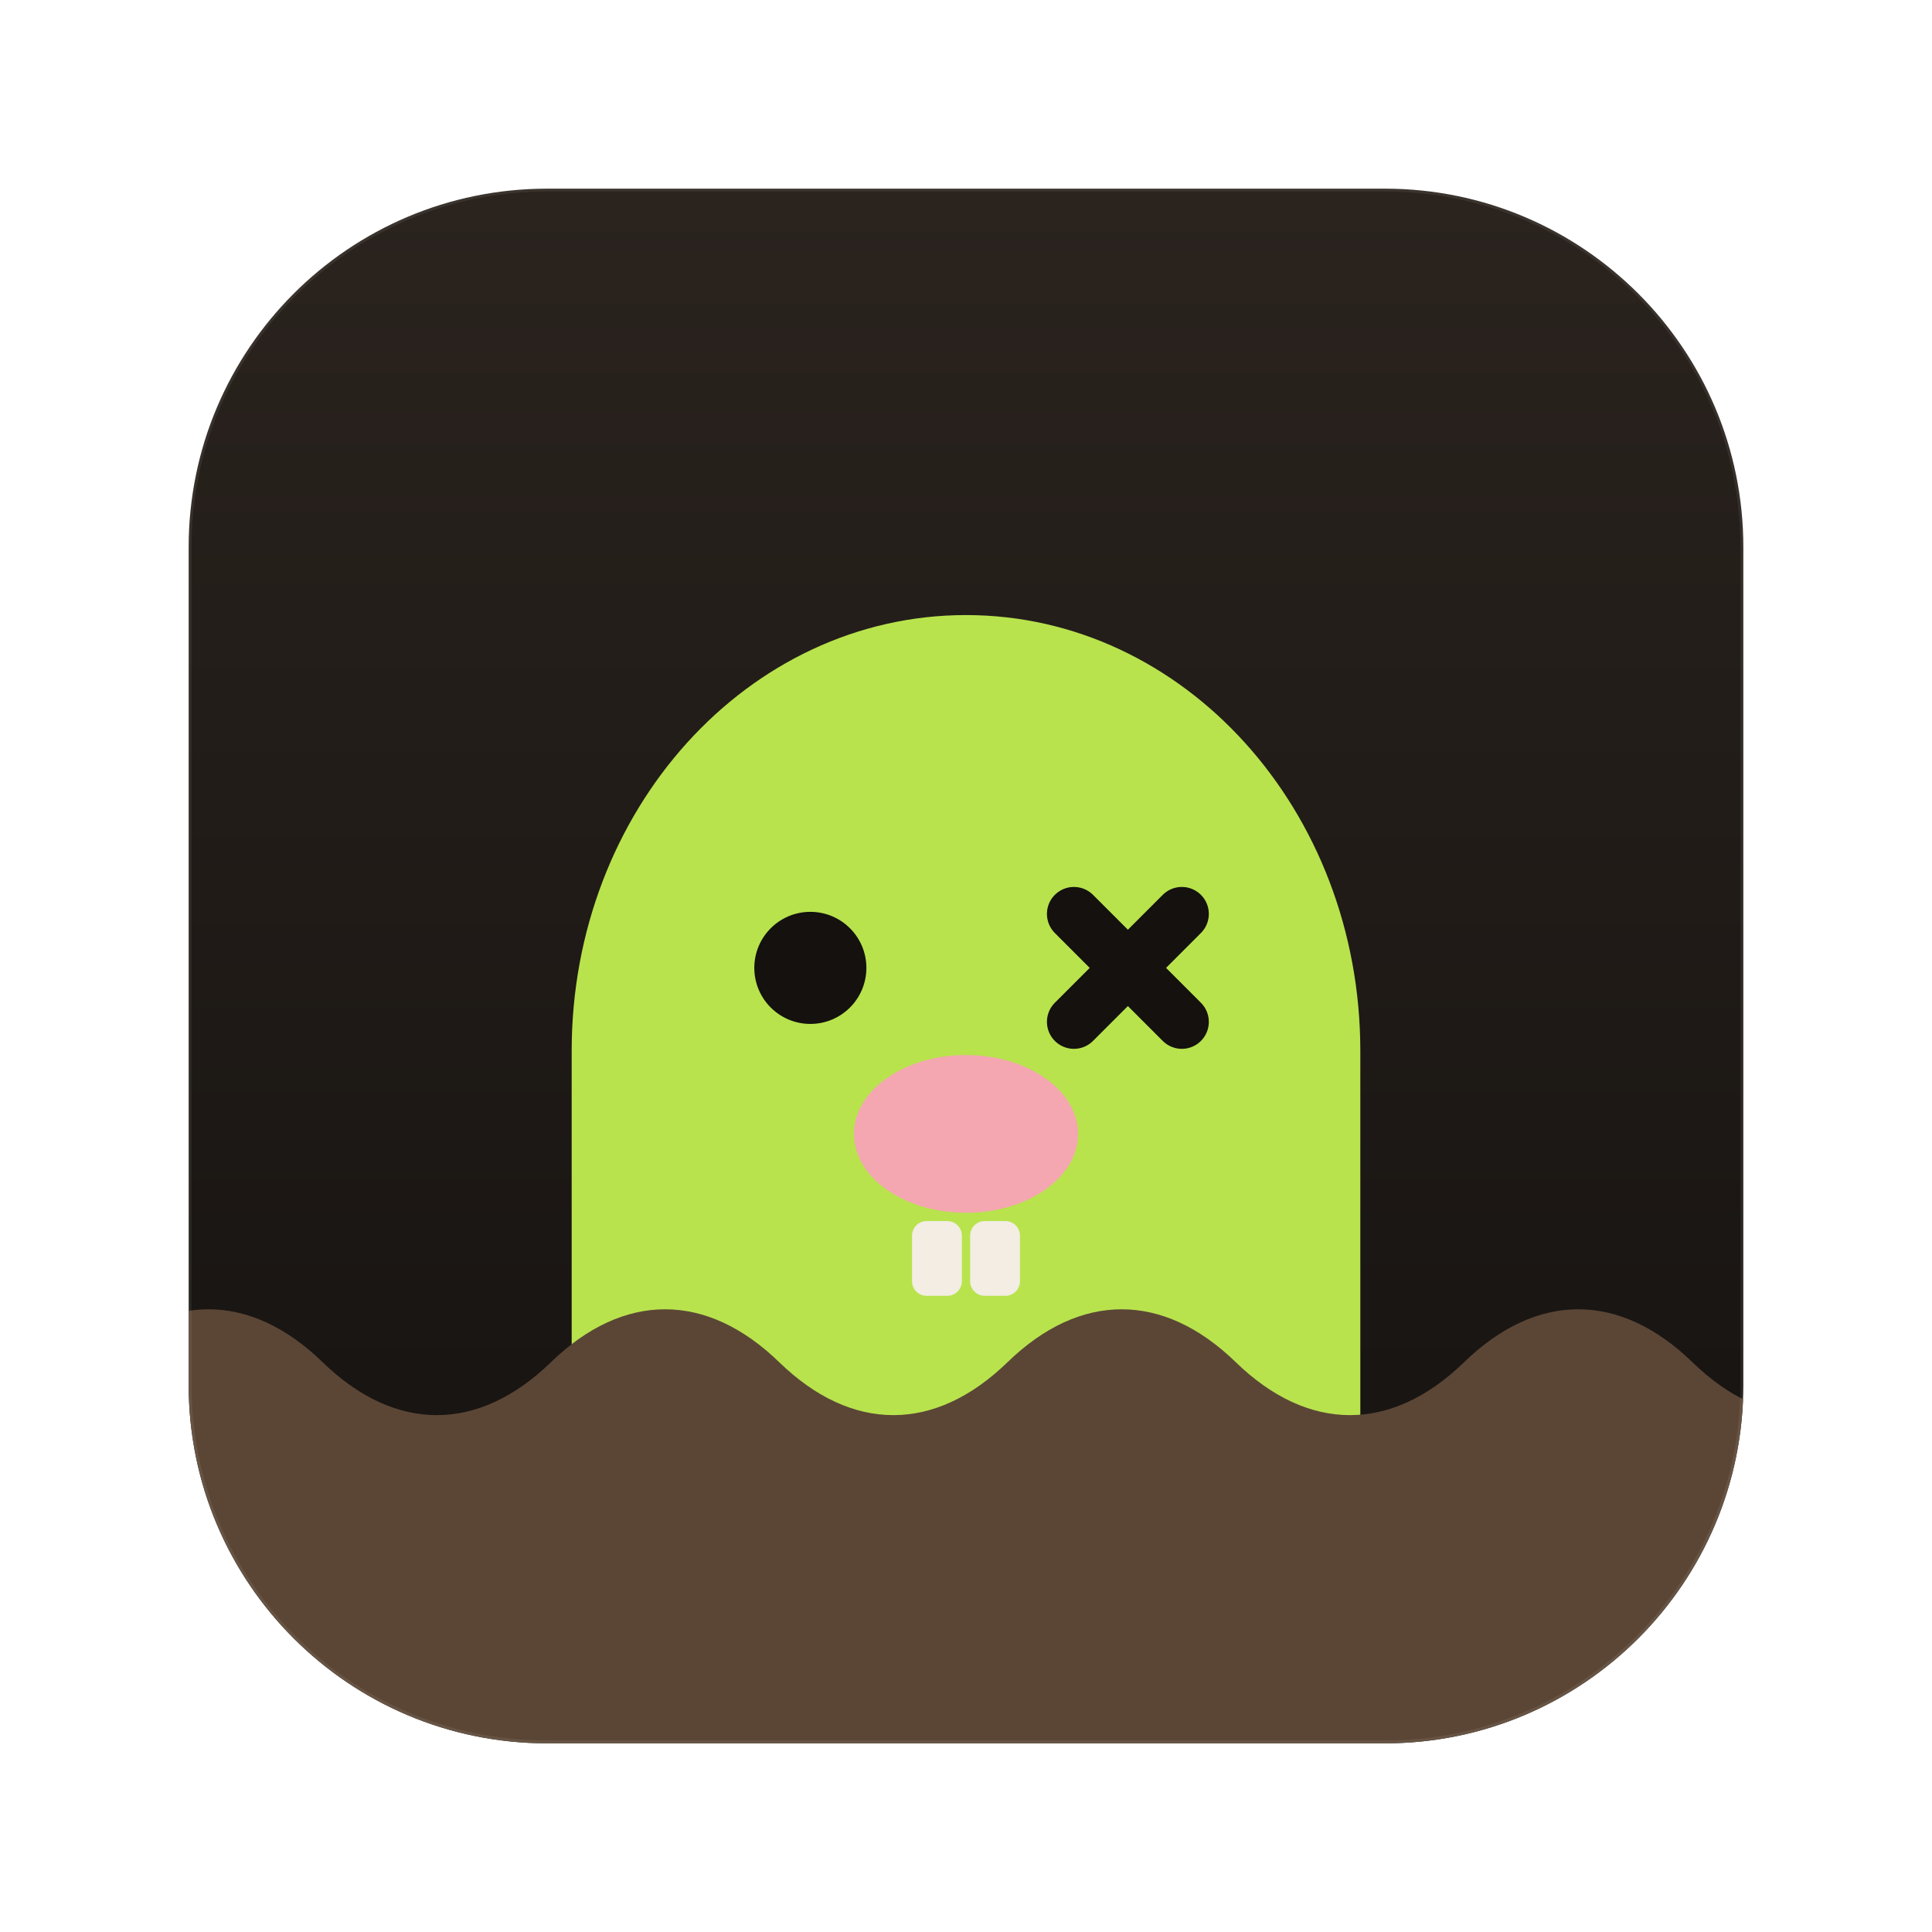
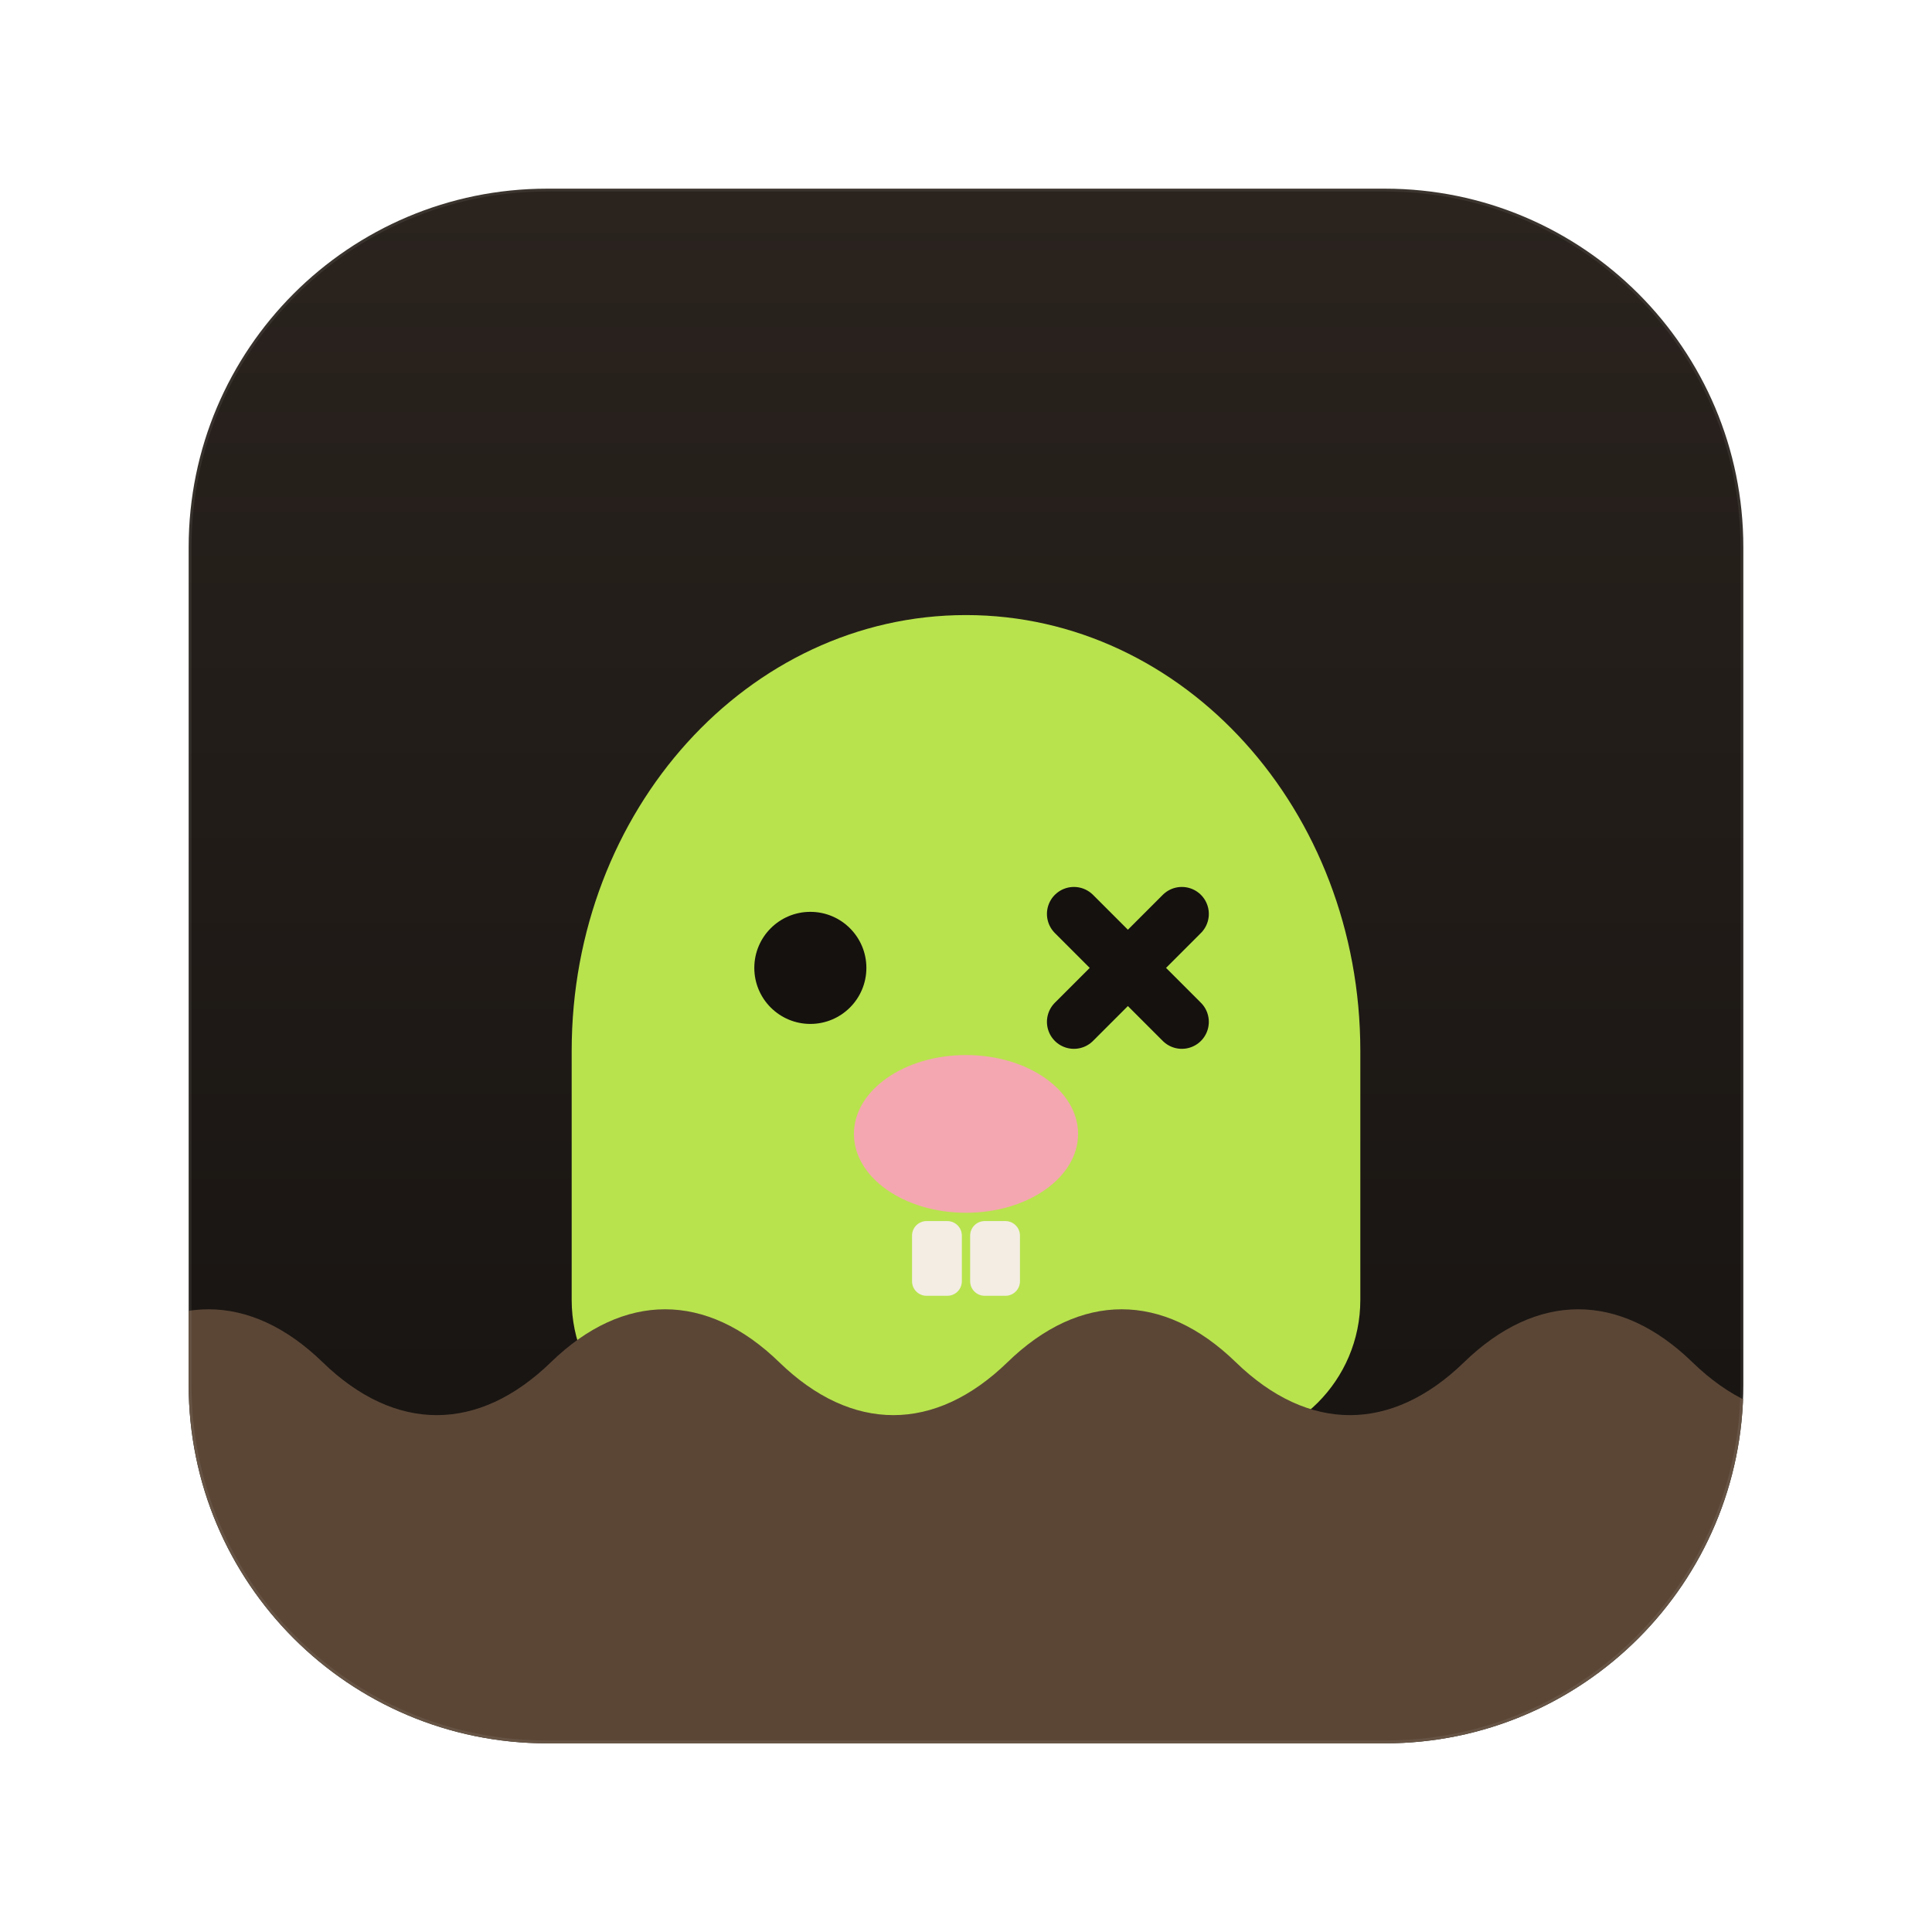
<svg xmlns="http://www.w3.org/2000/svg" viewBox="0 0 1024 1024">
  <defs>
    <linearGradient id="bg" x1="0" y1="0" x2="0" y2="1">
      <stop offset="0" stop-color="#2a231e" />
      <stop offset="1" stop-color="#14110f" />
    </linearGradient>
    <clipPath id="sq">
      <rect x="100" y="100" width="824" height="824" rx="190" />
    </clipPath>
  </defs>
  <rect x="100" y="100" width="824" height="824" rx="190" fill="url(#bg)" />
  <g clip-path="url(#sq)">
    <g transform="translate(160 150) scale(11)">
-       <path d="M13 56V37C13 25.4 21.5 16 32 16s19 9.4 19 21v19z" fill="#B8E34D" />
+       <path d="M13 49V37C13 25.4 21.5 16 32 16s19 9.4 19 21v12a7 7 0 0 1-7 7H20a7 7 0 0 1-7-7z" fill="#B8E34D" />
      <circle cx="24.5" cy="33" r="2.7" fill="#14110F" />
      <path d="M37.2 30.4l5.2 5.2m0-5.2l-5.2 5.2" stroke="#14110F" stroke-width="2.6" stroke-linecap="round" />
      <ellipse cx="32" cy="41" rx="5.4" ry="3.8" fill="#F4A7B0" />
      <rect x="29.4" y="45.2" width="2.4" height="3.6" rx=".7" fill="#F3EDE4" />
      <rect x="32.2" y="45.2" width="2.4" height="3.6" rx=".7" fill="#F3EDE4" />
      <path d="M-10 52c3.5-3.4 7.5-3.4 11 0s7.5 3.4 11 0 7.5-3.4 11 0 7.5 3.4 11 0 7.5-3.4 11 0 7.5 3.4 11 0 7.5-3.4 11 0 7.5 3.4 11 0v40h-88z" fill="#5B4636" />
    </g>
  </g>
  <rect x="100.5" y="100.5" width="823" height="823" rx="189.5" fill="none" stroke="#f3ede4" stroke-opacity=".08" stroke-width="2" />
</svg>
